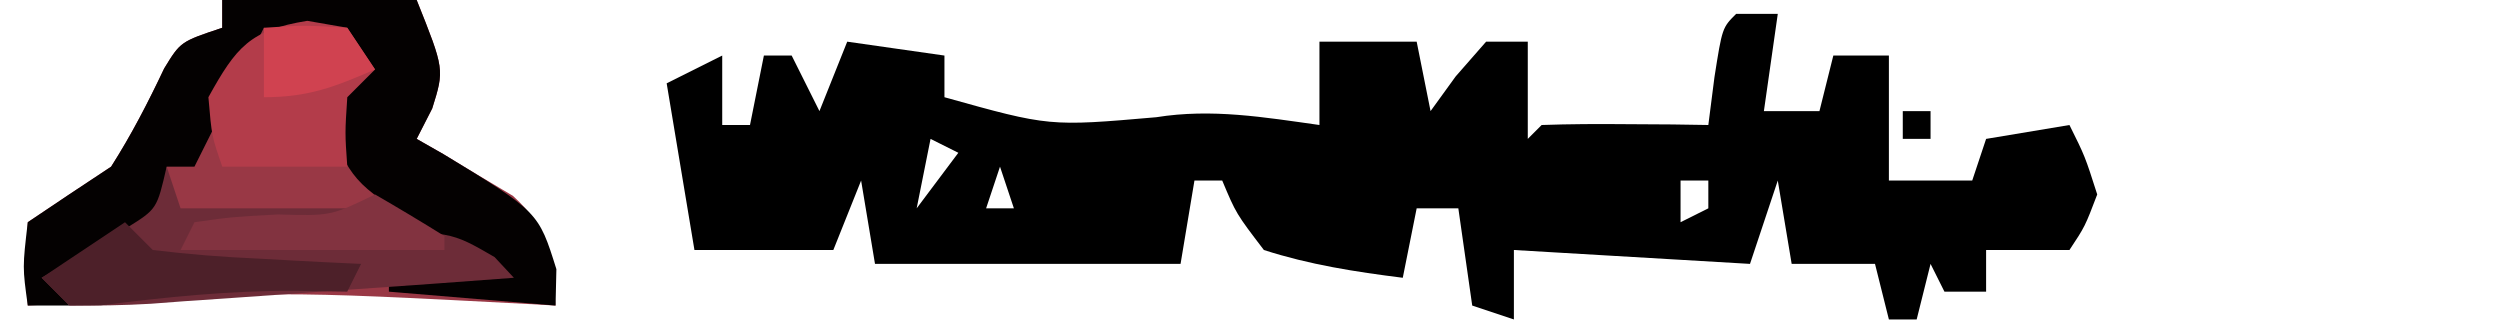
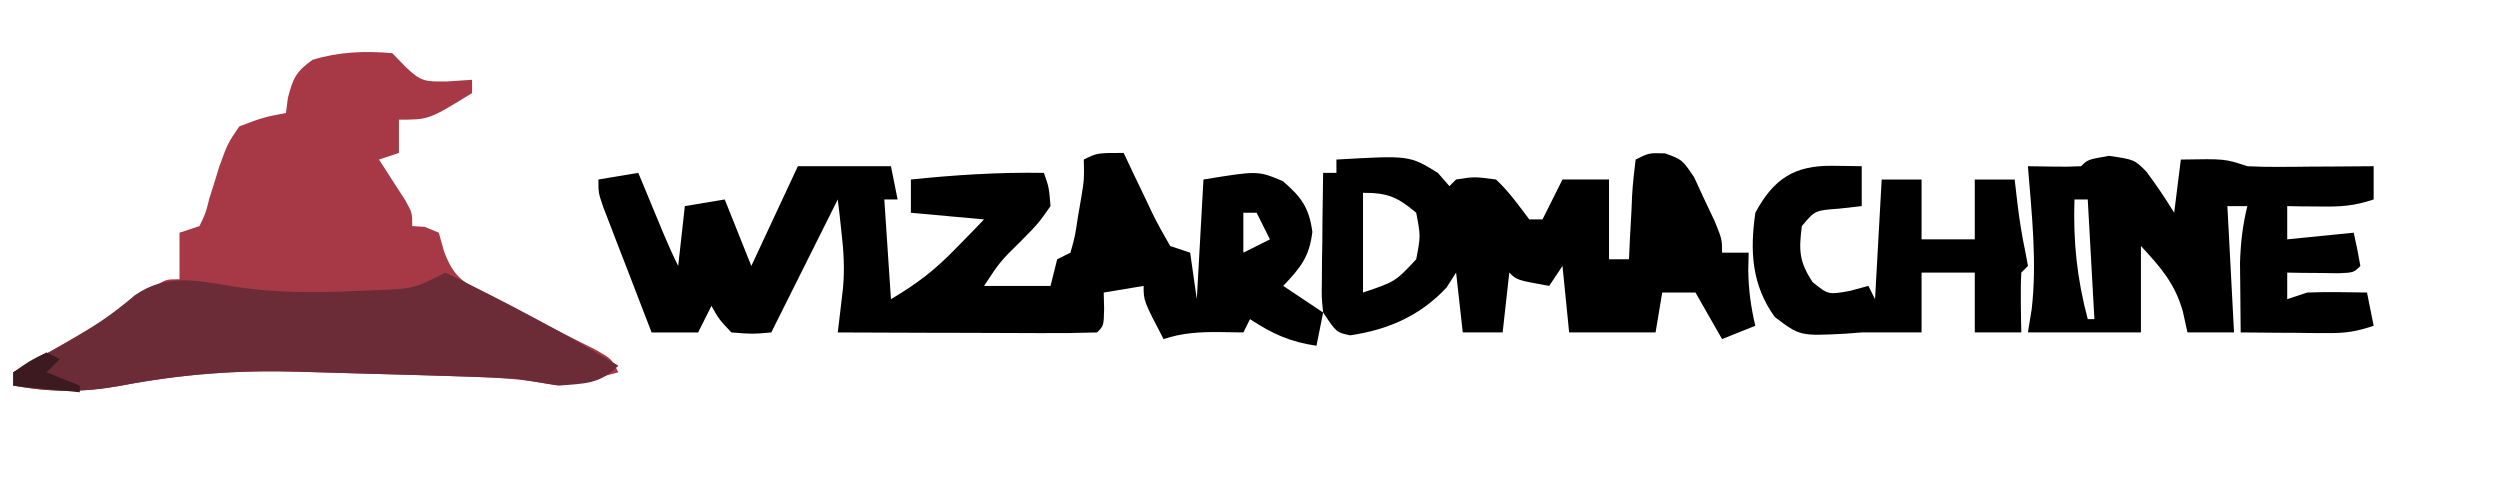
- <svg xmlns="http://www.w3.org/2000/svg" version="1.1" width="180" height="23">
-   <path d="M0 0 C0.99 0 1.98 0 3 0 C2.67 2.31 2.34 4.62 2 7 C3.32 7 4.64 7 6 7 C6.33 5.68 6.66 4.36 7 3 C8.32 3 9.64 3 11 3 C11 5.97 11 8.94 11 12 C12.98 12 14.96 12 17 12 C17.33 11.01 17.66 10.02 18 9 C20.97 8.5 20.97 8.5 24 8 C25.12 10.25 25.12 10.25 26 13 C25.12 15.31 25.12 15.31 24 17 C22.02 17 20.04 17 18 17 C18 17.99 18 18.98 18 20 C17.01 20 16.02 20 15 20 C14.5 19.01 14.5 19.01 14 18 C13.67 19.32 13.34 20.64 13 22 C12.34 22 11.68 22 11 22 C10.5 20.02 10.5 20.02 10 18 C8.02 18 6.04 18 4 18 C3.5 15.03 3.5 15.03 3 12 C2.34 13.98 1.68 15.96 1 18 C-4.61 17.67 -10.22 17.34 -16 17 C-16 18.65 -16 20.3 -16 22 C-16.99 21.67 -17.98 21.34 -19 21 C-19.5 17.54 -19.5 17.54 -20 14 C-20.99 14 -21.98 14 -23 14 C-23.33 15.65 -23.66 17.3 -24 19 C-27.42 18.57 -30.72 18.06 -34 17 C-36 14.38 -36 14.38 -37 12 C-37.66 12 -38.32 12 -39 12 C-39.33 13.98 -39.66 15.96 -40 18 C-47.26 18 -54.52 18 -62 18 C-62.33 16.02 -62.66 14.04 -63 12 C-63.66 13.65 -64.32 15.3 -65 17 C-68.3 17 -71.6 17 -75 17 C-75.66 13.04 -76.32 9.08 -77 5 C-75.68 4.34 -74.36 3.68 -73 3 C-73 4.65 -73 6.3 -73 8 C-72.34 8 -71.68 8 -71 8 C-70.67 6.35 -70.34 4.7 -70 3 C-69.34 3 -68.68 3 -68 3 C-67.34 4.32 -66.68 5.64 -66 7 C-65.34 5.35 -64.68 3.7 -64 2 C-61.69 2.33 -59.38 2.66 -57 3 C-57 3.99 -57 4.98 -57 6 C-49.45 8.11 -49.45 8.11 -41.75 7.44 C-37.75 6.8 -33.99 7.44 -30 8 C-30 6.02 -30 4.04 -30 2 C-27.69 2 -25.38 2 -23 2 C-22.5 4.48 -22.5 4.48 -22 7 C-21.4 6.17 -20.8 5.35 -20.19 4.5 C-19.47 3.67 -18.74 2.85 -18 2 C-17.01 2 -16.02 2 -15 2 C-15 4.31 -15 6.62 -15 9 C-14.67 8.67 -14.34 8.34 -14 8 C-11.98 7.93 -9.96 7.92 -7.94 7.94 C-6.83 7.95 -5.73 7.96 -4.59 7.96 C-3.74 7.98 -2.88 7.99 -2 8 C-1.86 6.87 -1.71 5.73 -1.56 4.56 C-1 1 -1 1 0 0 Z M-58 9 C-58.33 10.65 -58.66 12.3 -59 14 C-58.01 12.68 -57.02 11.36 -56 10 C-56.66 9.67 -57.32 9.34 -58 9 Z M-53 11 C-53.33 11.99 -53.66 12.98 -54 14 C-53.34 14 -52.68 14 -52 14 C-52.33 13.01 -52.66 12.02 -53 11 Z M-48 12 C-47 14 -47 14 -47 14 Z M-32 12 C-31 14 -31 14 -31 14 Z M-13 12 C-12 14 -12 14 -12 14 Z M-4 12 C-4 12.99 -4 13.98 -4 15 C-3.34 14.67 -2.68 14.34 -2 14 C-2 13.34 -2 12.68 -2 12 C-2.66 12 -3.32 12 -4 12 Z " fill="#000000" transform="translate(125,1)" />
-   <path d="M0 0 C4.62 0 9.24 0 14 0 C16 5 16 5 15.12 7.81 C14.75 8.53 14.38 9.26 14 10 C14.64 10.36 15.28 10.73 15.93 11.1 C16.76 11.6 17.59 12.11 18.44 12.62 C19.26 13.11 20.08 13.6 20.93 14.1 C23.63 16.57 23.73 18.43 24 22 C23.35 21.96 22.69 21.93 22.02 21.89 C3.99 20.94 3.99 20.94 -14 22 C-14.17 19.11 -14.17 19.11 -14 16 C-12.01 14.66 -10.01 13.32 -8 12 C-6.54 9.71 -5.34 7.38 -4.18 4.93 C-3 3 -3 3 0 2 C0 1.34 0 0.68 0 0 Z " fill="#993845" transform="translate(16,0)" />
-   <path d="M0 0 C4.62 0 9.24 0 14 0 C16 5 16 5 15.12 7.81 C14.75 8.53 14.38 9.26 14 10 C14.64 10.36 15.28 10.73 15.93 11.1 C22.77 15.26 22.77 15.26 24.06 19.38 C24.04 20.24 24.02 21.11 24 22 C20.04 21.67 16.08 21.34 12 21 C12 20.67 12 20.34 12 20 C15.46 19.51 15.46 19.51 19 19 C18.46 18.69 17.91 18.37 17.36 18.05 C9.75 13.5 9.75 13.5 8 10 C7.81 7.25 7.81 7.25 8 5 C8.66 4.67 9.32 4.34 10 4 C7.69 3.34 5.38 2.68 3 2 C2.73 2.54 2.46 3.07 2.19 3.62 C0.09 7.81 0.09 7.81 -2 12 C-2.66 12 -3.32 12 -4 12 C-4.02 12.58 -4.04 13.15 -4.06 13.75 C-5.58 17.38 -8.56 18.25 -12 20 C-11.67 20.66 -11.34 21.32 -11 22 C-11.99 22 -12.98 22 -14 22 C-14.38 19.25 -14.38 19.25 -14 16 C-12.01 14.66 -10.01 13.32 -8 12 C-6.54 9.71 -5.34 7.38 -4.18 4.93 C-3 3 -3 3 0 2 C0 1.34 0 0.68 0 0 Z " fill="#040101" transform="translate(16,0)" />
-   <path d="M0 0 C0.33 0.99 0.66 1.98 1 3 C5.29 3 9.58 3 14 3 C14 3.33 14 3.66 14 4 C8.06 4.5 8.06 4.5 2 5 C3.33 4.97 4.65 4.93 6.02 4.89 C7.76 4.87 9.51 4.84 11.25 4.81 C12.12 4.79 13 4.76 13.89 4.74 C20.42 4.66 20.42 4.66 23.61 6.51 C24.3 7.25 24.3 7.25 25 8 C21.07 8.3 17.15 8.58 13.22 8.85 C11.68 8.95 10.14 9.06 8.6 9.18 C6.15 9.36 3.7 9.52 1.25 9.69 C0.46 9.75 -0.32 9.81 -1.13 9.87 C-3.08 9.99 -5.04 10.01 -7 10 C-7.66 9.34 -8.32 8.68 -9 8 C-8.43 7.67 -7.87 7.35 -7.29 7.01 C-6.55 6.57 -5.82 6.14 -5.06 5.69 C-4.33 5.26 -3.6 4.83 -2.85 4.39 C-0.7 3.05 -0.7 3.05 0 0 Z " fill="#6D2C38" transform="translate(12,12)" />
-   <path d="M0 0 C1.42 0.25 1.42 0.25 2.88 0.5 C3.54 1.49 4.2 2.48 4.88 3.5 C4.21 4.16 3.55 4.82 2.88 5.5 C2.71 8.08 2.71 8.08 2.88 10.5 C-0.09 10.5 -3.07 10.5 -6.12 10.5 C-6.88 8.31 -6.88 8.31 -7.12 5.5 C-5.12 1.89 -4.13 0.66 0 0 Z " fill="#B33C4A" transform="translate(22.125,1.5)" />
-   <path d="M0 0 C0.66 0.66 1.32 1.32 2 2 C4.57 2.31 7.05 2.51 9.62 2.62 C10.68 2.68 10.68 2.68 11.77 2.74 C13.51 2.84 15.25 2.92 17 3 C16.67 3.66 16.34 4.32 16 5 C14.11 4.97 14.11 4.97 12.19 4.94 C7.5 4.92 2.93 5.39 -1.71 5.98 C-2.47 5.98 -3.22 5.99 -4 6 C-4.66 5.34 -5.32 4.68 -6 4 C-4.02 2.68 -2.04 1.36 0 0 Z " fill="#4D2029" transform="translate(9,16)" />
-   <path d="M0 0 C1.68 0.97 3.35 1.97 5 3 C5 3.33 5 3.66 5 4 C-1.27 4 -7.54 4 -14 4 C-13.67 3.34 -13.34 2.68 -13 2 C-10.31 1.62 -10.31 1.62 -7 1.44 C-3.18 1.55 -3.18 1.55 0 0 Z " fill="#823340" transform="translate(27,14)" />
-   <path d="M0 0 C2.88 -0.19 2.88 -0.19 6 0 C6.66 0.99 7.32 1.98 8 3 C5.09 4.26 3.2 5 0 5 C0 3.35 0 1.7 0 0 Z " fill="#D04250" transform="translate(19,2)" />
-   <path d="M0 0 C0.66 0 1.32 0 2 0 C2 0.66 2 1.32 2 2 C1.34 2 0.68 2 0 2 C0 1.34 0 0.68 0 0 Z " fill="#000000" transform="translate(137,8)" />
+ <svg xmlns="http://www.w3.org/2000/svg" version="1.1" width="376" height="74">
+   <path d="M0 0 C0.64 0.66 1.28 1.32 1.94 2 C4.37 4.36 4.99 4.27 8.25 4.25 C9.49 4.17 10.72 4.09 12 4 C12 4.66 12 5.32 12 6 C5.5 10 5.5 10 1 10 C1 11.65 1 13.3 1 15 C0.01 15.33 -0.98 15.66 -2 16 C-1.46 16.83 -1.46 16.83 -0.91 17.68 C-0.44 18.4 0.02 19.13 0.5 19.88 C0.96 20.59 1.43 21.31 1.91 22.05 C3 24 3 24 3 26 C3.62 26.04 4.24 26.08 4.88 26.12 C5.58 26.41 6.28 26.7 7 27 C7.26 27.94 7.52 28.88 7.79 29.84 C9.31 33.81 10.67 34.47 14.41 36.36 C15.48 36.92 16.55 37.48 17.66 38.05 C18.78 38.61 19.91 39.17 21.06 39.75 C23.28 40.89 25.51 42.03 27.72 43.17 C28.71 43.67 29.7 44.16 30.72 44.67 C33 46 33 46 34 48 C32.63 48.37 31.25 48.72 29.88 49.06 C28.73 49.36 28.73 49.36 27.55 49.66 C25 50 25 50 22.25 49.54 C18.96 48.99 15.82 48.79 12.48 48.68 C11.24 48.64 10 48.6 8.72 48.56 C6.75 48.5 6.75 48.5 4.75 48.44 C4.08 48.42 3.41 48.4 2.71 48.38 C-0.65 48.28 -4.01 48.18 -7.38 48.1 C-9.54 48.04 -11.71 47.98 -13.87 47.91 C-23.13 47.62 -31.67 48.26 -40.78 50 C-46.45 51.04 -51.28 51.01 -57 50 C-57 49.34 -57 48.68 -57 48 C-56.09 47.49 -55.19 46.98 -54.25 46.46 C-47.89 42.87 -41.65 39.25 -35.67 35.03 C-34 34 -34 34 -32 34 C-32 31.69 -32 29.38 -32 27 C-31.01 26.67 -30.02 26.34 -29 26 C-28.08 24.1 -28.08 24.1 -27.5 21.81 C-27.25 21 -26.99 20.19 -26.73 19.36 C-26.37 18.19 -26.37 18.19 -26 17 C-24.75 13.56 -24.75 13.56 -23 11 C-19.31 9.62 -19.31 9.62 -16 9 C-15.9 8.24 -15.79 7.47 -15.69 6.69 C-14.93 3.74 -14.45 2.75 -12 1 C-8.03 -0.21 -4.12 -0.37 0 0 Z " fill="#A73946" transform="translate(59,8)" />
+   <path d="M0 0 C0.47 1 0.94 2 1.43 3.03 C2.05 4.33 2.68 5.63 3.31 6.94 C3.78 7.93 3.78 7.93 4.25 8.94 C5.09 10.66 6.04 12.34 7 14 C7.99 14.33 8.98 14.66 10 15 C10.5 18.47 10.5 18.47 11 22 C11.33 16.06 11.66 10.12 12 4 C20.19 2.66 20.19 2.66 23.94 4.25 C26.7 6.59 27.9 8.26 28.38 11.88 C27.92 15.68 26.59 17.25 24 20 C25.98 21.32 27.96 22.64 30 24 C29.5 26.48 29.5 26.48 29 29 C25.04 28.43 22.33 27.19 19 25 C18.67 25.66 18.34 26.32 18 27 C16.14 26.97 16.14 26.97 14.25 26.94 C11.34 26.93 8.79 27.07 6 28 C3 22.25 3 22.25 3 20 C1.02 20.33 -0.96 20.66 -3 21 C-2.98 21.8 -2.96 22.61 -2.94 23.44 C-3 26 -3 26 -4 27 C-6.88 27.09 -9.74 27.12 -12.63 27.1 C-13.93 27.1 -13.93 27.1 -15.25 27.09 C-18.02 27.09 -20.79 27.08 -23.56 27.06 C-25.44 27.06 -27.31 27.05 -29.19 27.05 C-33.79 27.04 -38.4 27.02 -43 27 C-42.93 26.39 -42.85 25.78 -42.78 25.15 C-42.68 24.34 -42.59 23.54 -42.49 22.71 C-42.4 21.91 -42.3 21.11 -42.21 20.29 C-41.95 17.45 -42.11 14.77 -42.44 11.94 C-42.59 10.53 -42.59 10.53 -42.75 9.09 C-42.83 8.4 -42.91 7.71 -43 7 C-43.3 7.61 -43.61 8.21 -43.92 8.84 C-48.46 17.92 -48.46 17.92 -53 27 C-55.81 27.25 -55.81 27.25 -59 27 C-60.88 25 -60.88 25 -62 23 C-62.66 24.32 -63.32 25.64 -64 27 C-66.31 27 -68.62 27 -71 27 C-72.34 23.54 -73.67 20.08 -75 16.62 C-75.38 15.64 -75.76 14.66 -76.16 13.64 C-76.7 12.23 -76.7 12.23 -77.25 10.79 C-77.59 9.92 -77.92 9.05 -78.27 8.15 C-79 6 -79 6 -79 4 C-77.02 3.67 -75.04 3.34 -73 3 C-72.65 3.84 -72.3 4.69 -71.94 5.55 C-71.49 6.65 -71.03 7.75 -70.56 8.88 C-70.11 9.97 -69.66 11.06 -69.19 12.18 C-68.5 13.81 -67.79 15.42 -67 17 C-66.67 14.03 -66.34 11.06 -66 8 C-64.02 7.67 -62.04 7.34 -60 7 C-58.68 10.3 -57.36 13.6 -56 17 C-53.69 12.05 -51.38 7.1 -49 2 C-44.38 2 -39.76 2 -35 2 C-34.5 4.48 -34.5 4.48 -34 7 C-34.66 7 -35.32 7 -36 7 C-35.5 14.42 -35.5 14.42 -35 22 C-30.91 19.55 -28.42 17.64 -25.19 14.31 C-24.4 13.5 -23.61 12.7 -22.79 11.86 C-22.2 11.25 -21.61 10.63 -21 10 C-26.44 9.5 -26.44 9.5 -32 9 C-32 7.35 -32 5.7 -32 4 C-25.3 3.3 -18.74 2.89 -12 3 C-11.23 5.18 -11.23 5.18 -11 8 C-12.84 10.61 -12.84 10.61 -15.38 13.19 C-18.57 16.32 -18.57 16.32 -21 20 C-17.7 20 -14.4 20 -11 20 C-10.67 18.68 -10.34 17.36 -10 16 C-9.34 15.67 -8.68 15.34 -8 15 C-7.31 12.52 -7.31 12.52 -6.88 9.62 C-6.71 8.65 -6.54 7.67 -6.37 6.66 C-5.93 3.95 -5.93 3.95 -6 1 C-4 0 -4 0 0 0 Z M18 9 C18 10.98 18 12.96 18 15 C19.32 14.34 20.64 13.68 22 13 C21.34 11.68 20.68 10.36 20 9 C19.34 9 18.68 9 18 9 Z M-10 21 C-9 25 -9 25 -9 25 Z " fill="#000000" transform="translate(169,23)" />
+   <path d="M0 0 C2.58 0.93 2.58 0.93 4.38 3.59 C4.88 4.67 5.38 5.75 5.89 6.87 C6.41 7.95 6.92 9.03 7.45 10.15 C8.58 12.93 8.58 12.93 8.58 14.93 C9.9 14.93 11.22 14.93 12.58 14.93 C12.56 15.82 12.54 16.71 12.52 17.62 C12.57 20.56 12.91 23.09 13.58 25.93 C11.93 26.59 10.28 27.25 8.58 27.93 C7.26 25.62 5.94 23.31 4.58 20.93 C2.93 20.93 1.28 20.93 -0.42 20.93 C-0.75 22.91 -1.08 24.89 -1.42 26.93 C-5.71 26.93 -10 26.93 -14.42 26.93 C-14.75 23.63 -15.08 20.33 -15.42 16.93 C-16.08 17.92 -16.74 18.91 -17.42 19.93 C-22.29 19.06 -22.29 19.06 -23.42 17.93 C-23.75 20.9 -24.08 23.87 -24.42 26.93 C-26.4 26.93 -28.38 26.93 -30.42 26.93 C-30.75 23.96 -31.08 20.99 -31.42 17.93 C-31.89 18.68 -32.37 19.42 -32.86 20.18 C-36.82 24.43 -41.63 26.52 -47.36 27.37 C-49.42 26.93 -49.42 26.93 -51.42 23.93 C-51.65 21.67 -51.65 21.67 -51.61 19.05 C-51.61 18.11 -51.6 17.17 -51.59 16.21 C-51.58 15.23 -51.56 14.25 -51.54 13.25 C-51.53 12.26 -51.52 11.27 -51.52 10.25 C-51.49 7.81 -51.46 5.37 -51.42 2.93 C-50.76 2.93 -50.1 2.93 -49.42 2.93 C-49.42 2.27 -49.42 1.61 -49.42 0.93 C-38.44 0.3 -38.44 0.3 -34.17 2.93 C-33.59 3.59 -33.01 4.25 -32.42 4.93 C-32.09 4.6 -31.76 4.27 -31.42 3.93 C-28.67 3.5 -28.67 3.5 -25.42 3.93 C-23.46 5.76 -22.04 7.77 -20.42 9.93 C-19.76 9.93 -19.1 9.93 -18.42 9.93 C-17.43 7.95 -16.44 5.97 -15.42 3.93 C-13.11 3.93 -10.8 3.93 -8.42 3.93 C-8.42 7.89 -8.42 11.85 -8.42 15.93 C-7.43 15.93 -6.44 15.93 -5.42 15.93 C-5.37 14.86 -5.32 13.79 -5.27 12.69 C-5.19 11.29 -5.12 9.89 -5.04 8.5 C-5.01 7.79 -4.98 7.08 -4.95 6.35 C-4.85 4.54 -4.64 2.74 -4.42 0.93 C-2.42 -0.07 -2.42 -0.07 0 0 Z M-45.42 5.93 C-45.42 10.88 -45.42 15.83 -45.42 20.93 C-40.56 19.29 -40.56 19.29 -37.42 15.93 C-36.75 12.43 -36.75 12.43 -37.42 8.93 C-40.26 6.55 -41.7 5.93 -45.42 5.93 Z M0.58 12.93 C1.58 14.93 1.58 14.93 1.58 14.93 Z " fill="#000000" transform="translate(250.418,23.06641)" />
+   <path d="M0 0 C3.81 0.56 3.81 0.56 5.61 2.35 C7.11 4.37 8.5 6.41 9.81 8.56 C10.14 5.92 10.47 3.28 10.81 0.56 C17.44 0.44 17.44 0.44 20.81 1.56 C22.29 1.64 23.78 1.67 25.26 1.66 C26.11 1.66 26.96 1.65 27.83 1.65 C29.15 1.64 29.15 1.64 30.5 1.62 C31.39 1.62 32.29 1.62 33.21 1.61 C35.41 1.6 37.61 1.58 39.81 1.56 C39.81 3.21 39.81 4.86 39.81 6.56 C36.8 7.57 34.77 7.67 31.62 7.62 C30.72 7.62 29.82 7.61 28.89 7.6 C28.21 7.59 27.52 7.57 26.81 7.56 C26.81 9.21 26.81 10.86 26.81 12.56 C30.11 12.23 33.41 11.9 36.81 11.56 C37.19 13.22 37.53 14.89 37.81 16.56 C36.81 17.56 36.81 17.56 34.53 17.66 C33.61 17.65 32.69 17.64 31.75 17.62 C30.83 17.62 29.91 17.61 28.96 17.6 C28.25 17.59 27.54 17.57 26.81 17.56 C26.81 18.88 26.81 20.2 26.81 21.56 C27.8 21.23 28.79 20.9 29.81 20.56 C31.37 20.5 32.94 20.48 34.5 20.5 C35.71 20.51 35.71 20.51 36.95 20.53 C37.56 20.54 38.18 20.55 38.81 20.56 C39.31 23.04 39.31 23.04 39.81 25.56 C37.11 26.46 35.57 26.68 32.8 26.66 C31.66 26.66 31.66 26.66 30.51 26.65 C29.72 26.64 28.93 26.63 28.12 26.62 C27.33 26.62 26.53 26.62 25.71 26.61 C23.74 26.6 21.78 26.58 19.81 26.56 C19.79 24.33 19.77 22.1 19.75 19.88 C19.74 18.63 19.73 17.39 19.71 16.11 C19.8 13.1 20.1 10.48 20.81 7.56 C19.82 7.56 18.83 7.56 17.81 7.56 C18.14 13.83 18.47 20.1 18.81 26.56 C16.5 26.56 14.19 26.56 11.81 26.56 C11.47 25.02 11.47 25.02 11.12 23.44 C9.95 19.22 7.76 16.75 4.81 13.56 C4.81 17.85 4.81 22.14 4.81 26.56 C-0.8 26.56 -6.41 26.56 -12.19 26.56 C-12 25.41 -11.82 24.25 -11.62 23.06 C-10.8 15.9 -11.62 8.72 -12.19 1.56 C-10.89 1.58 -9.59 1.6 -8.25 1.62 C-6.9 1.65 -5.54 1.63 -4.19 1.56 C-3.19 0.56 -3.19 0.56 0 0 Z M-5.19 6.56 C-5.39 12.92 -4.82 18.41 -3.19 24.56 C-2.86 24.56 -2.53 24.56 -2.19 24.56 C-2.52 18.62 -2.85 12.68 -3.19 6.56 C-3.85 6.56 -4.51 6.56 -5.19 6.56 Z " fill="#000000" transform="translate(317.1875,23.4375)" />
+   <path d="M0 0 C8.89 4.33 17.52 8.89 26 14 C23.18 16.82 20.93 16.67 17 17 C15 16.67 13 16.34 11 16 C8.83 15.86 6.66 15.76 4.48 15.68 C3.24 15.64 2 15.6 0.72 15.56 C-1.25 15.5 -1.25 15.5 -3.25 15.44 C-3.92 15.42 -4.59 15.4 -5.29 15.38 C-8.65 15.28 -12.01 15.18 -15.38 15.1 C-17.54 15.04 -19.71 14.98 -21.87 14.91 C-31.13 14.62 -39.67 15.26 -48.78 17 C-54.45 18.04 -59.28 18.01 -65 17 C-65 16.34 -65 15.68 -65 15 C-64.09 14.49 -63.19 13.98 -62.25 13.46 C-61.67 13.13 -61.08 12.8 -60.48 12.46 C-59.19 11.73 -57.9 11.01 -56.6 10.29 C-52.97 8.24 -49.87 6.09 -46.69 3.38 C-41.94 0.13 -37.52 1.16 -32.16 2.04 C-25.75 3.07 -19.61 3.06 -13.12 2.75 C-12.17 2.71 -11.21 2.67 -10.22 2.63 C-4.8 2.42 -4.8 2.42 0 0 Z " fill="#6C2C37" transform="translate(67,41)" />
+   <path d="M0 0 C1.23 0.01 1.23 0.01 2.48 0.03 C3.42 0.04 3.42 0.04 4.38 0.06 C4.38 2.04 4.38 4.02 4.38 6.06 C3.26 6.19 2.15 6.31 1 6.44 C-2.66 6.71 -2.66 6.71 -4.62 9.06 C-5.1 12.68 -5.04 14.44 -3 17.5 C-0.64 19.4 -0.64 19.4 2.62 18.81 C3.53 18.56 4.44 18.32 5.38 18.06 C5.7 18.72 6.04 19.38 6.38 20.06 C6.7 14.12 7.04 8.18 7.38 2.06 C9.36 2.06 11.33 2.06 13.38 2.06 C13.38 5.03 13.38 8 13.38 11.06 C16.01 11.06 18.65 11.06 21.38 11.06 C21.38 8.09 21.38 5.12 21.38 2.06 C23.36 2.06 25.33 2.06 27.38 2.06 C27.52 3.28 27.66 4.5 27.81 5.75 C28.11 8.21 28.48 10.57 29 13 C29.12 13.68 29.25 14.36 29.38 15.06 C29.05 15.39 28.72 15.72 28.38 16.06 C28.3 17.58 28.29 19.1 28.31 20.62 C28.32 21.45 28.33 22.28 28.34 23.13 C28.35 23.77 28.36 24.41 28.38 25.06 C26.06 25.06 23.75 25.06 21.38 25.06 C21.38 22.09 21.38 19.12 21.38 16.06 C18.74 16.06 16.1 16.06 13.38 16.06 C13.38 19.03 13.38 22 13.38 25.06 C10.38 25.06 7.38 25.06 4.38 25.06 C3.61 25.12 2.85 25.18 2.07 25.24 C-4.9 25.61 -4.9 25.61 -8.69 22.75 C-12.18 17.91 -12.45 12.86 -11.62 7.06 C-8.87 1.92 -5.7 -0.08 0 0 Z " fill="#000000" transform="translate(275.625,24.9375)" />
+   <path d="M0 0 C0.66 0.33 1.32 0.66 2 1 C1.34 1.66 0.68 2.32 0 3 C2.48 3.99 2.48 3.99 5 5 C5 5.33 5 5.66 5 6 C1.7 5.67 -1.6 5.34 -5 5 C-5 4.34 -5 3.68 -5 3 C-2.62 1.31 -2.62 1.31 0 0 Z " fill="#3C1A20" transform="translate(7,53)" />
</svg>
